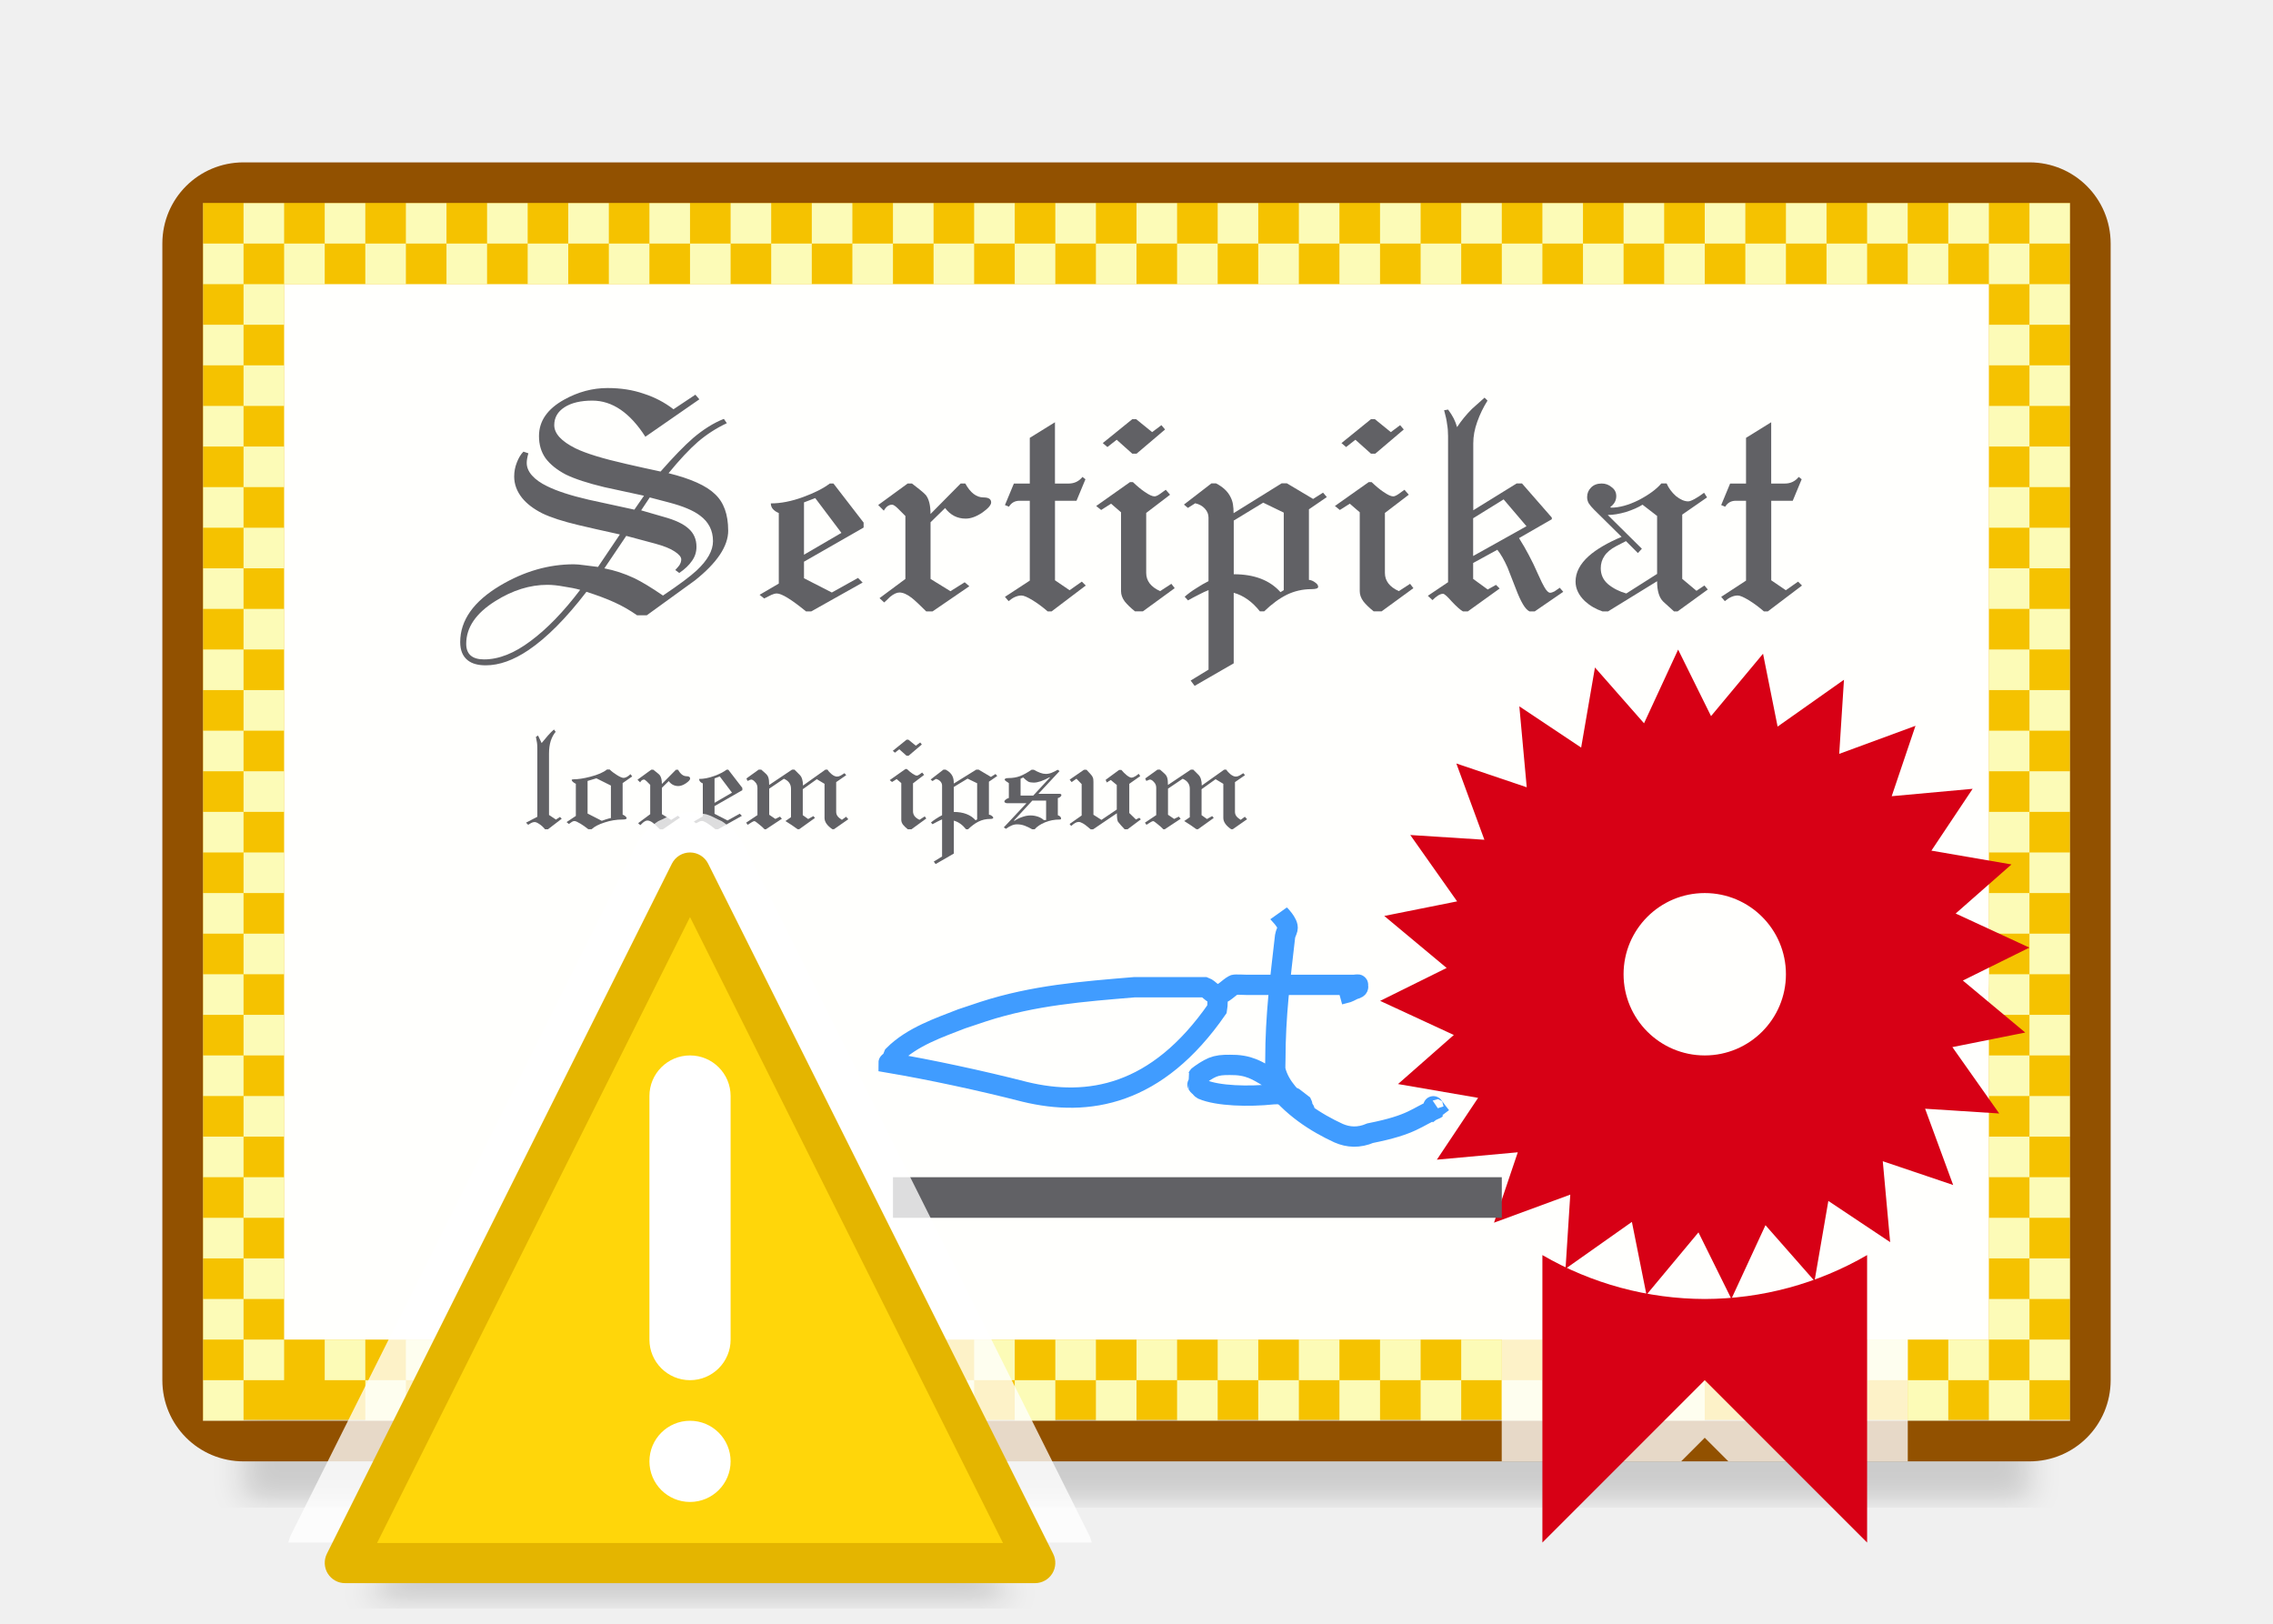
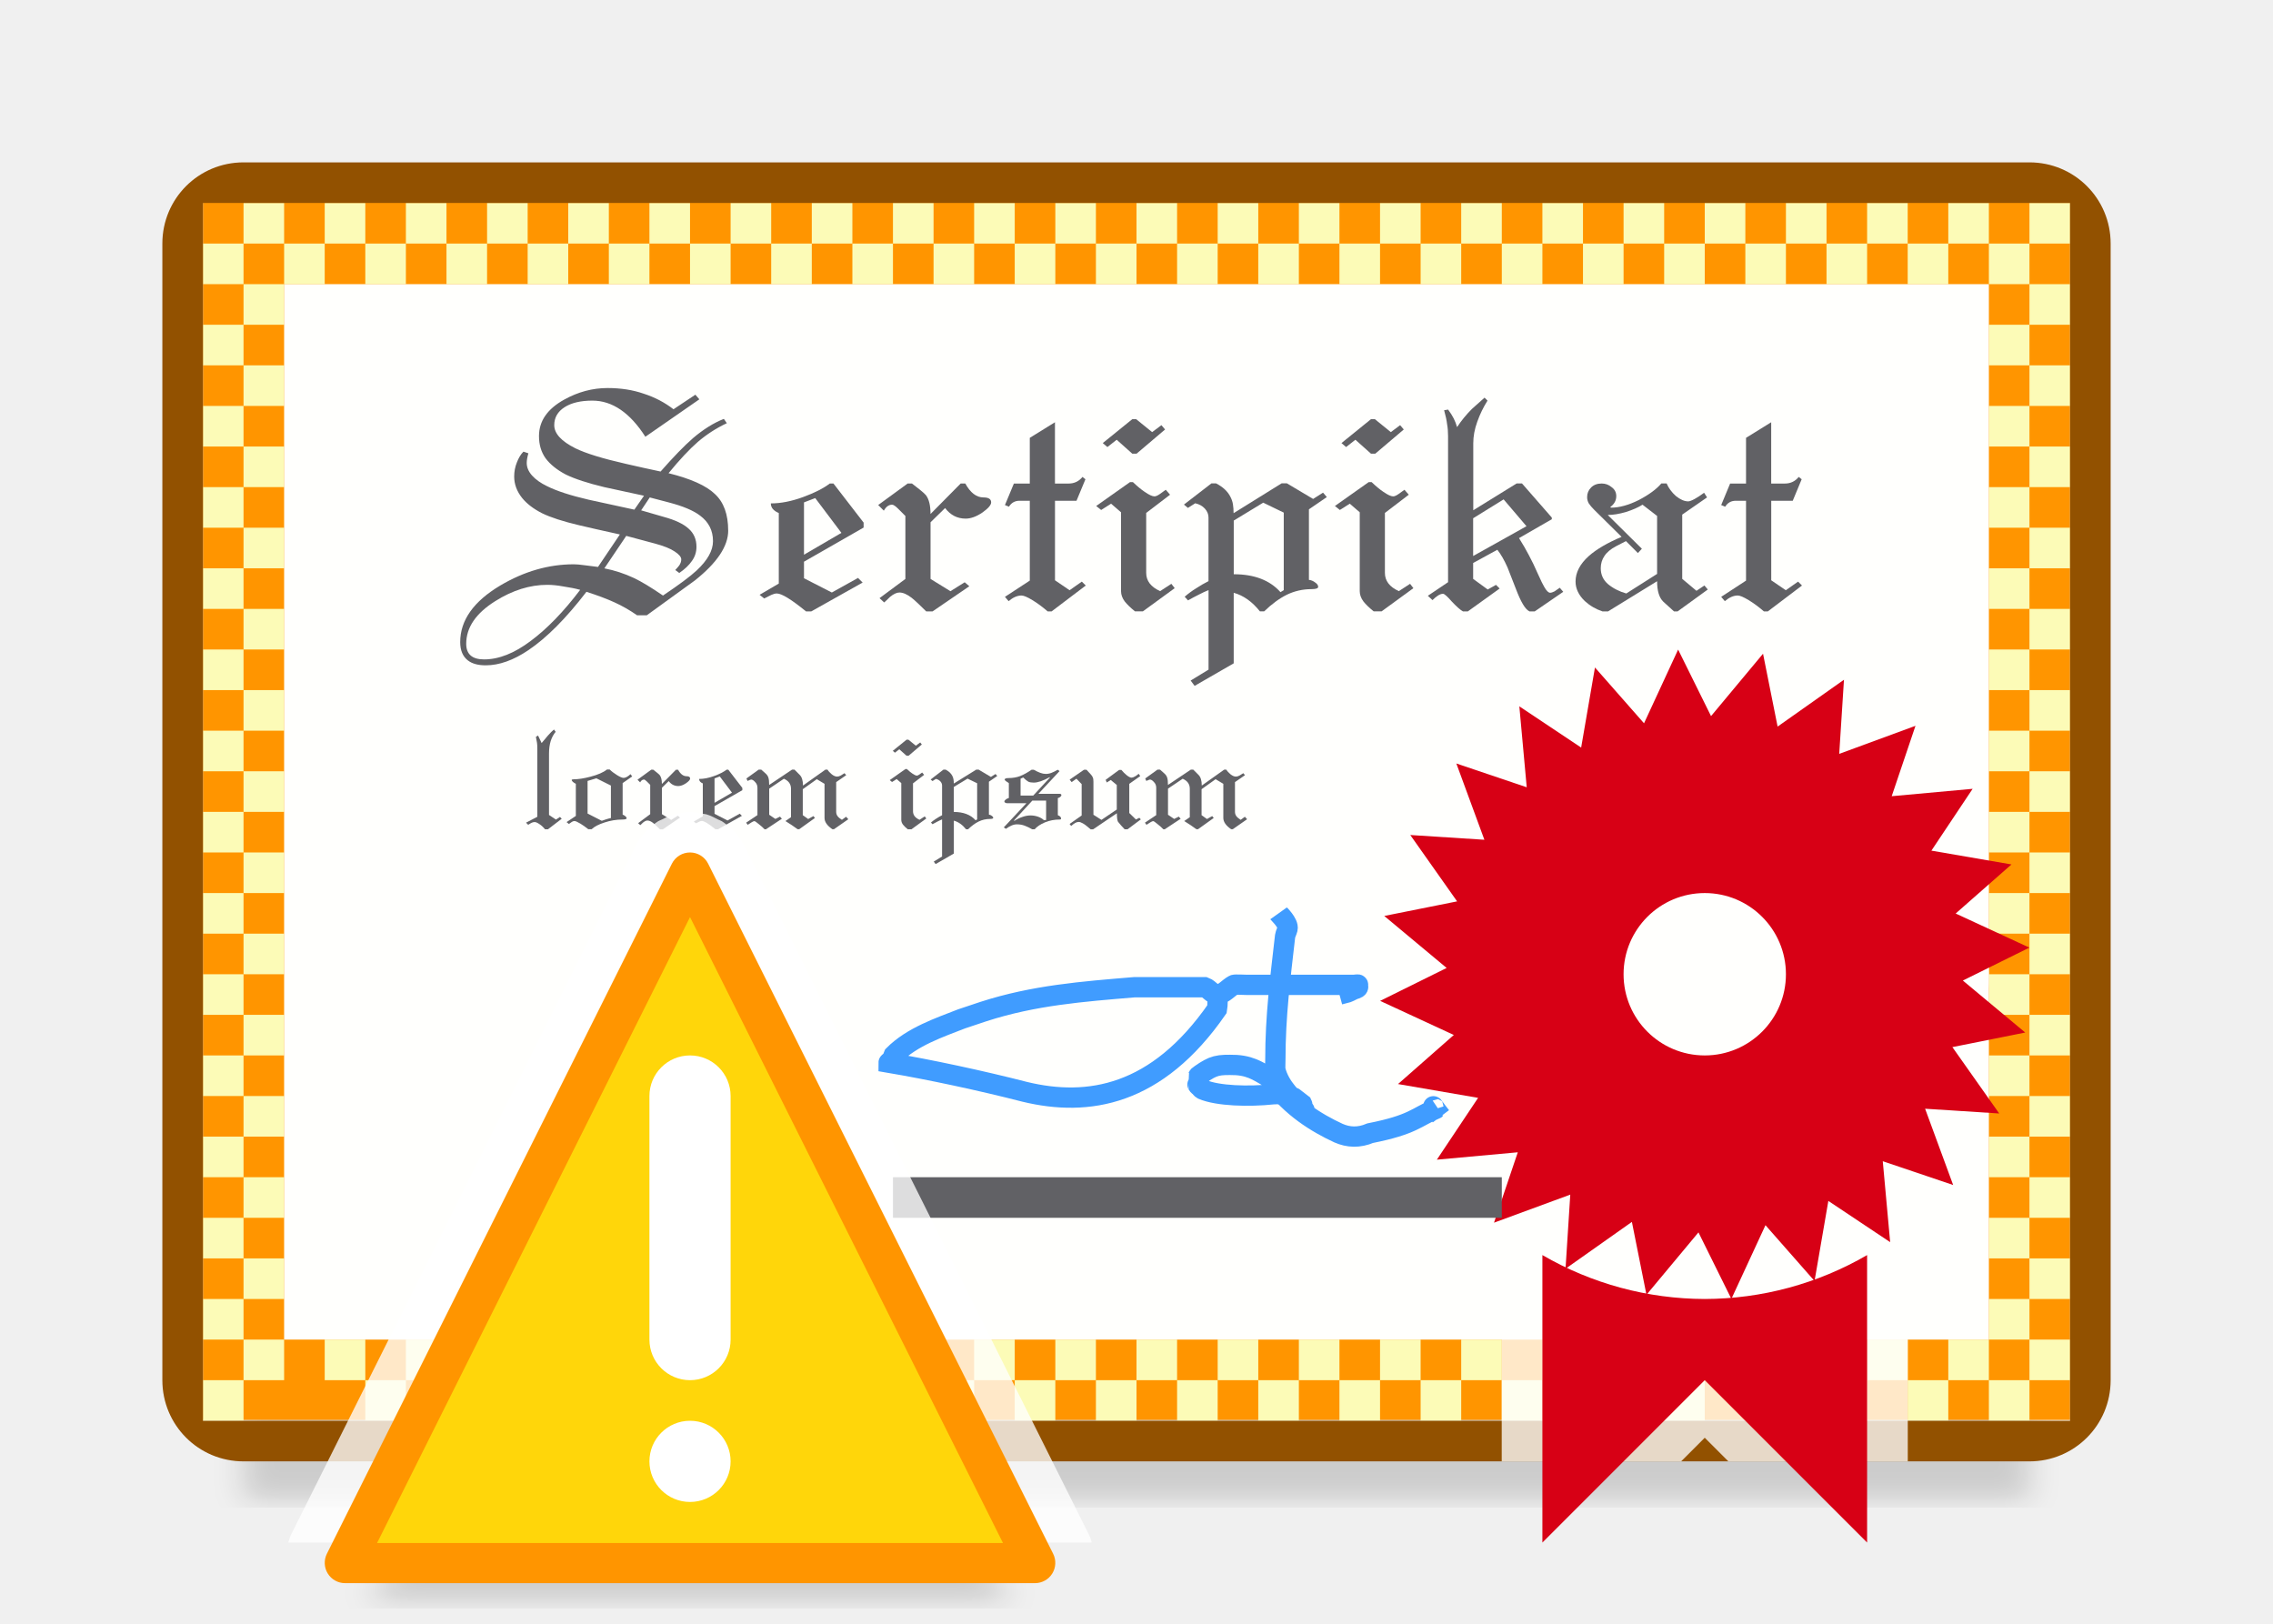
<svg xmlns="http://www.w3.org/2000/svg" viewBox="0 0 56 40">
  <filter id="a" color-interpolation-filters="sRGB" height="1.095" width="1.097" x="-.049" y="-.047">
    <feGaussianBlur stdDeviation=".366" />
  </filter>
  <path d="m11 37h12l2 2.5h-16z" filter="url(#a)" opacity=".15" stroke-width="1.015" />
  <path d="m6 34.441h44v2.559h-44z" filter="url(#a)" opacity=".15" stroke-width="1.015" />
-   <path d="m5 4.979h46v30h-46z" fill="#f5c200" />
+   <path d="m5 4.979h46v30h-46z" fill="#ff9500" />
  <g fill="#fcfbb7">
    <path d="m6 5h1v1h-1z" />
    <path d="m7 6h1v1h-1z" />
    <path d="m8 5h1v1h-1z" />
    <path d="m9 6h1v1h-1z" />
    <path d="m10 5h1v1h-1z" />
    <path d="m11 6h1v1h-1z" />
    <path d="m12 5h1v1h-1z" />
    <path d="m13 6h1v1h-1z" />
    <path d="m14 5h1v1h-1z" />
    <path d="m15 6h1v1h-1z" />
    <path d="m16 5h1v1h-1z" />
    <path d="m17 6h1v1h-1z" />
    <path d="m18 5h1v1h-1z" />
    <path d="m19 6h1v1h-1z" />
    <path d="m20 5h1v1h-1z" />
    <path d="m21 6h1v1h-1z" />
    <path d="m22 5h1v1h-1z" />
    <path d="m23 6h1v1h-1z" />
    <path d="m24 5h1v1h-1z" />
    <path d="m25 6h1v1h-1z" />
    <path d="m26 5h1v1h-1z" />
    <path d="m27 6h1v1h-1z" />
    <path d="m28 5h1v1h-1z" />
    <path d="m29 6h1v1h-1z" />
    <path d="m30 5h1v1h-1z" />
    <path d="m31 6h1v1h-1z" />
    <path d="m32 5h1v1h-1z" />
    <path d="m33 6h1v1h-1z" />
    <path d="m34 5h1v1h-1z" />
    <path d="m35 6h1v1h-1z" />
    <path d="m36 5h1v1h-1z" />
    <path d="m37 6h1v1h-1z" />
    <path d="m38 5h1v1h-1z" />
    <path d="m39 6h1v1h-1z" />
    <path d="m40 5h1v1h-1z" />
    <path d="m41 6h1v1h-1z" />
    <path d="m42 5h1v1h-1z" />
    <path d="m43 6h1v1h-1z" />
    <path d="m44 5h1v1h-1z" />
    <path d="m45 6h1v1h-1z" />
    <path d="m46 5h1v1h-1z" />
    <path d="m47 6h1v1h-1z" />
    <path d="m48 5h1v1h-1z" />
    <path d="m49 6h1v1h-1z" />
    <path d="m49 8h1v1h-1z" />
    <path d="m50 5h1v1h-1z" />
    <path d="m50 7h1v1h-1z" />
    <path d="m49 10h1v1h-1z" />
    <path d="m50 9h1v1h-1z" />
    <path d="m49 12h1v1h-1z" />
    <path d="m49 14h1v1h-1z" />
    <path d="m50 11h1v1h-1z" />
    <path d="m50 13h1v1h-1z" />
    <path d="m49 16h1v1h-1z" />
    <path d="m50 15h1v1h-1z" />
    <path d="m49 18h1v1h-1z" />
    <path d="m49 20h1v1h-1z" />
    <path d="m50 17h1v1h-1z" />
    <path d="m50 19h1v1h-1z" />
    <path d="m49 22h1v1h-1z" />
    <path d="m50 21h1v1h-1z" />
    <path d="m49 24h1v1h-1z" />
    <path d="m49 26h1v1h-1z" />
    <path d="m50 23h1v1h-1z" />
    <path d="m50 25h1v1h-1z" />
    <path d="m49 28h1v1h-1z" />
    <path d="m50 27h1v1h-1z" />
    <path d="m49 30h1v1h-1z" />
    <path d="m49 32h1v1h-1z" />
    <path d="m50 29h1v1h-1z" />
    <path d="m50 31h1v1h-1z" />
    <path d="m49 34h1v1h-1z" />
    <path d="m50 33h1v1h-1z" />
    <path d="m5 6h1v1h-1z" />
    <path d="m5 8h1v1h-1z" />
    <path d="m5 10h1v1h-1z" />
    <path d="m5 12h1v1h-1z" />
    <path d="m5 14h1v1h-1z" />
    <path d="m5 16h1v1h-1z" />
    <path d="m5 18h1v1h-1z" />
    <path d="m5 20h1v1h-1z" />
    <path d="m5 22h1v1h-1z" />
    <path d="m5 24h1v1h-1z" />
    <path d="m5 26h1v1h-1z" />
    <path d="m5 28h1v1h-1z" />
    <path d="m5 30h1v1h-1z" />
    <path d="m5 32h1v1h-1z" />
    <path d="m5 34h1v1h-1z" />
    <path d="m6 7h1v1h-1z" />
    <path d="m6 9h1v1h-1z" />
    <path d="m6 11h1v1h-1z" />
    <path d="m6 13h1v1h-1z" />
    <path d="m6 15h1v1h-1z" />
    <path d="m6 17h1v1h-1z" />
    <path d="m6 19h1v1h-1z" />
    <path d="m6 21h1v1h-1z" />
    <path d="m6 23h1v1h-1z" />
    <path d="m6 25h1v1h-1z" />
    <path d="m6 27h1v1h-1z" />
    <path d="m6 29h1v1h-1z" />
    <path d="m6 31h1v1h-1z" />
    <path d="m6 33h1v1h-1z" />
    <path d="m8 33h1v1h-1z" />
    <path d="m9 34h1v1h-1z" />
    <path d="m10 33h1v1h-1z" />
    <path d="m11 34h1v1h-1z" />
    <path d="m12 33h1v1h-1z" />
    <path d="m13 34h1v1h-1z" />
    <path d="m14 33h1v1h-1z" />
    <path d="m15 34h1v1h-1z" />
    <path d="m16 33h1v1h-1z" />
    <path d="m17 34h1v1h-1z" />
    <path d="m18 33h1v1h-1z" />
    <path d="m19 34h1v1h-1z" />
    <path d="m20 33h1v1h-1z" />
    <path d="m21 34h1v1h-1z" />
    <path d="m22 33h1v1h-1z" />
    <path d="m23 34h1v1h-1z" />
    <path d="m24 33h1v1h-1z" />
    <path d="m25 34h1v1h-1z" />
    <path d="m26 33h1v1h-1z" />
    <path d="m27 34h1v1h-1z" />
    <path d="m28 33h1v1h-1z" />
    <path d="m29 34h1v1h-1z" />
    <path d="m30 33h1v1h-1z" />
    <path d="m31 34h1v1h-1z" />
    <path d="m32 33h1v1h-1z" />
    <path d="m33 34h1v1h-1z" />
    <path d="m34 33h1v1h-1z" />
    <path d="m35 34h1v1h-1z" />
    <path d="m36 33h1v1h-1z" />
    <path d="m37 34h1v1h-1z" />
    <path d="m38 33h1v1h-1z" />
    <path d="m39 34h1v1h-1z" />
    <path d="m40 33h1v1h-1z" />
    <path d="m41 34h1v1h-1z" />
    <path d="m42 33h1v1h-1z" />
    <path d="m43 34h1v1h-1z" />
    <path d="m44 33h1v1h-1z" />
    <path d="m45 34h1v1h-1z" />
    <path d="m46 33h1v1h-1z" />
    <path d="m47 34h1v1h-1z" />
    <path d="m48 33h1v1h-1z" />
  </g>
  <path d="m6 4c-1.108 0-2 .892-2 2v28c0 1.108.892 2 2 2h31 10 3c1.108 0 2-.892 2-2v-28c0-1.108-.892-2-2-2zm-1 1h46v30h-4-10-32z" fill="#925100" />
  <path d="m42 17c-3.854 0-7 3.146-7 7 0 2.694 1.585 4.971 3.826 6.141-.101-.052-.226-.031-.324-.088-.667-.387-1.502.094-1.502.865v.004l-.002-.004v5.082h4.42l.582-.582.582.582h4.42v-5.082l-.002.004v-.004c0-.771-.835-1.252-1.502-.865-.099.057-.223.036-.324.088 2.241-1.17 3.826-3.447 3.826-6.141 0-3.854-3.146-7-7-7z" fill="#fff" fill-opacity=".784" />
  <path d="m7 7h42v26h-42z" fill="#fffffd" />
  <path d="m41.344 16.002-.84 1.816-1.209-1.375-.34 1.973-1.523-1.016.182 1.994-1.734-.586.691 1.879-1.826-.117 1.154 1.635-1.795.359 1.537 1.281-1.639.811 1.816.84-1.375 1.209 1.973.34-1.016 1.523 1.994-.182-.586 1.734 1.879-.691-.117 1.826 1.635-1.154.359 1.795 1.281-1.537.811 1.639.84-1.816 1.209 1.375.34-1.973 1.523 1.016-.182-1.994 1.734.586-.691-1.879 1.826.117-1.154-1.635 1.795-.359-1.537-1.281 1.639-.811-1.816-.84 1.375-1.209-1.973-.34 1.016-1.523-1.994.182.586-1.734-1.879.691.117-1.826-1.635 1.154-.359-1.795-1.281 1.537zm.656 5.998a2 2 0 0 1 2 2 2 2 0 0 1 -2 2 2 2 0 0 1 -2-2 2 2 0 0 1 2-2z" fill="#d70015" />
  <path d="m38 30.918v7.082l4-4 4 4v-7.082a8 8 0 0 1 -4 1.082 8 8 0 0 1 -4-1.082z" fill="#d70015" fill-rule="evenodd" />
  <path d="m30 24.5c-.006.12.004.242-.017.36-1.483 2.14-3.174 2.414-4.734 2.037-1.086-.279-2.331-.545-3.356-.719 0-.02.046.014.06 0s-.009-.042 0-.06c.013-.025.047-.035.06-.06.009-.018-.009-.042 0-.06.457-.462 1.141-.688 1.678-.899.18-.06.36-.12.539-.18 1.242-.402 2.446-.493 3.715-.599h.24c.489-0 1.031 0 1.498 0 .114.041.196.19.317.18.156-.013.264-.168.402-.239.023-.012.278 0 .3 0h1.738.659.24.06c.02 0 .06-.02.06 0 0 .02-.06-.02-.06 0 0 .028.073.035.06.06-.02.04-.08.04-.12.06-.187.094-.077.048-.339.12" fill="none" stroke="#409cff" stroke-width=".5" />
  <path d="m22 29h15v1h-15z" fill="#616165" />
  <path d="m31.5 22.5c.005.007.255.243.221.382-.015.061-.05.117-.06.18-.117 1.034-.24 1.946-.24 3.056 0 .014-.007.226 0 .24.115.455.454.708.659.959.13.049.036.072 0 0-.018-.036.018-.084 0-.12-.467-.366.001 0-.539-.24-.059-.01-.12 0-.18 0-.592.063-1.361.043-1.738-.12-.025-.013-.04-.04-.06-.06s-.047-.035-.06-.06c-.002-.003-.002-.177 0-.18.013-.025.035-.047.06-.06.338-.237.437-.255.899-.24.42.03.608.205.899.36.014.014-.009.042 0 .06.448.617 1.065 1.003 1.618 1.258.241.105.498.119.779 0 1.055-.209 1.128-.392 1.618-.599-.02.02-.076-.083-.06-.06.057.084.123.162.184.243" fill="none" stroke="#409cff" stroke-width=".5" />
  <g fill="#616165" stroke-width=".204">
    <path d="m17.941 13.069q0 .579-.824 1.232-.596.433-1.183.857h-.237q-.269-.188-.555-.318-.286-.131-.694-.261-.751.979-1.428 1.436-.555.375-1.053.375-.286 0-.441-.122-.188-.147-.188-.449 0-.808.988-1.396.881-.522 1.812-.522.098 0 .269.024.171.024.326.041l.539-.8q-.669-.147-1.012-.229-.588-.139-.906-.294-.318-.163-.49-.375-.196-.245-.196-.53 0-.18.065-.343.065-.171.163-.269l.122.041q-.041.139-.041.237 0 .163.131.31.131.147.367.261.359.18 1.028.335.563.122 1.126.245l.237-.343q-.49-.106-.979-.212-.612-.147-.947-.31-.326-.171-.498-.4-.163-.229-.163-.547 0-.555.62-.898.514-.286 1.069-.286.49 0 .89.139.408.131.735.384l.539-.359.098.114-1.33.922q-.571-.89-1.306-.89-.433 0-.686.163-.253.163-.253.441 0 .31.522.571.384.188 1.249.384.424.098.849.188.473-.539.8-.824.384-.326.759-.473l.073.106q-.384.18-.71.457-.318.277-.726.775.824.204 1.143.514.326.302.326.898zm-.375.261q0-.392-.318-.628-.245-.188-.775-.326l-.465-.122-.212.318.563.163q.416.114.604.286.196.171.196.449 0 .196-.114.351-.106.155-.31.294l-.098-.073q.082-.09.098-.114.049-.073.049-.147 0-.09-.163-.196-.155-.106-.49-.196l-.702-.188-.539.8q.375.073.726.237.277.131.718.433.596-.4.832-.62.4-.375.4-.718zm-3.273 1.2q-.18-.049-.408-.082-.22-.041-.4-.041-.645 0-1.281.4-.718.449-.718 1.053 0 .384.441.384.547 0 1.151-.457.604-.449 1.216-1.257z" />
    <path d="m21.277 12.996-1.469.841v.408l.686.351.645-.359.114.114-1.265.71h-.131q-.539-.441-.718-.441-.057 0-.131.033-.073.033-.18.09l-.114-.09.473-.277v-1.738q-.196-.082-.196-.237.367 0 .792-.155.424-.155.661-.335h.09l.743.963zm-.547.131-.645-.857-.277.106v1.289z" />
    <path d="m24.419 12.376q0 .098-.22.253-.22.147-.408.147-.31 0-.506-.261l-.359.351v1.396l.49.302.351-.22.114.098-.906.62h-.155q-.237-.237-.359-.335-.171-.131-.302-.131-.098 0-.229.106-.098.098-.147.139l-.114-.106.637-.473v-1.551l-.18-.18q-.098-.098-.147-.098-.122 0-.204.147l-.139-.139.726-.53h.106l.188.147q.122.098.155.139.114.147.114.465l.743-.751h.114q.188.343.449.343.188 0 .188.122z" />
    <path d="m26.75 14.424-.841.637h-.098q-.188-.163-.375-.277-.188-.114-.269-.114-.155 0-.318.139l-.09-.106.612-.4v-1.967h-.253q-.171 0-.261.147l-.098-.041.22-.53h.392v-1.126l.62-.384v1.51h.335q.212 0 .343-.163l.073.057-.22.53h-.53v1.959l.359.245.302-.212z" />
    <path d="m28.704 10.58-.702.596h-.106l-.384-.343-.229.18-.114-.098.726-.588h.098l.392.318.229-.171zm.237 3.909-.783.571h-.196q-.163-.131-.253-.245-.09-.122-.09-.253v-1.942l-.245-.212-.245.155-.122-.098.832-.588h.073q.163.155.286.237.163.114.245.114.049 0 .131-.057.09-.065.147-.106l.106.122-.588.449v1.477q0 .294.343.449l.277-.18z" />
    <path d="m32.689 12.245-.441.302v1.738q.082.008.155.065.073.049.073.106 0 .057-.163.057-.326 0-.612.139-.277.139-.555.408h-.106q-.286-.359-.645-.457v1.738l-.963.555-.098-.131.441-.269v-1.959q-.106.041-.245.114-.131.065-.261.139l-.082-.09q.131-.114.277-.204.147-.098.31-.18v-1.567q0-.122-.09-.22-.09-.098-.237-.131l-.18.114-.098-.082.677-.522h.114q.253.131.351.326.049.09.065.188.016.098.016.22l1.183-.735h.131l.645.384.245-.155zm-1.061 2.293v-1.91l-.506-.245-.726.441v1.322q.759 0 1.151.441z" />
    <path d="m34.585 10.58-.702.596h-.106l-.384-.343-.229.18-.114-.098.726-.588h.098l.392.318.229-.171zm.237 3.909-.783.571h-.196q-.163-.131-.253-.245-.09-.122-.09-.253v-1.942l-.245-.212-.245.155-.122-.098.832-.588h.073q.163.155.286.237.163.114.245.114.049 0 .131-.057.09-.065.147-.106l.106.122-.588.449v1.477q0 .294.343.449l.277-.18z" />
    <path d="m38.514 14.579-.702.482h-.131q-.082-.041-.163-.18-.082-.139-.171-.375-.204-.514-.204-.522-.122-.277-.253-.441l-.596.326v.392l.359.261.204-.114.09.09-.783.563h-.122q-.09-.049-.269-.237-.171-.196-.22-.196-.057 0-.122.041-.065.041-.139.114l-.114-.106.498-.335v-3.599q0-.163-.024-.294-.016-.139-.073-.343l.098-.016q.09.122.139.22.049.098.082.212.155-.237.367-.449.204-.18.31-.277l.073.073q-.155.245-.253.522-.098.269-.098.53v1.649l1.069-.661h.131l.735.841v.041l-.808.465q.139.22.245.424.106.196.22.457.114.253.155.318.082.147.147.147.041 0 .106-.033.024-.016.131-.09zm-.906-1.616-.563-.661-.751.465v.93z" />
    <path d="m42.075 14.522-.743.539h-.09l-.261-.237q-.155-.147-.155-.506l-1.208.743h-.139q-.245-.082-.433-.253-.229-.22-.229-.482 0-.335.326-.628.286-.253.808-.473l-.677-.669q-.082-.082-.131-.155-.041-.073-.041-.155 0-.139.098-.237.098-.098.261-.098.139 0 .245.09.114.082.114.22 0 .163-.147.269l.016.016q.31 0 .686-.188.375-.196.555-.408h.131q.073.171.229.31.163.131.302.131.049 0 .155-.057.106-.057.237-.155l.073.114-.612.424v1.583l.351.294.196-.131zm-1.249-.384v-1.428l-.359-.277q-.155.098-.408.18-.253.073-.449.073l.841.832-.098.106-.294-.294-.237.122q-.204.106-.294.245-.09.131-.09.302 0 .237.18.392.188.155.449.229z" />
    <path d="m44.396 14.424-.841.637h-.098q-.188-.163-.375-.277-.188-.114-.269-.114-.155 0-.318.139l-.09-.106.612-.4v-1.967h-.253q-.171 0-.261.147l-.098-.041.22-.53h.392v-1.126l.62-.384v1.51h.335q.212 0 .343-.163l.073.057-.22.53h-.53v1.959l.359.245.302-.212z" />
  </g>
  <g fill="#616165" stroke-width=".095">
    <path d="m13.839 20.17-.339.259h-.072q-.069-.084-.141-.129-.072-.049-.114-.049-.034 0-.069.015-.034.015-.091.053l-.053-.053.278-.145v-1.678q0-.095-.008-.145-.008-.053-.027-.145l.053-.034.088.186q.145-.171.156-.186.084-.095.148-.148l.042.057q-.076.088-.122.225-.042.137-.042.308v1.515l.171.114.099-.065z" />
    <path d="m15.576 19.127-.236.164v.776q.038.015.069.042.03.027.03.046 0 .034-.103.034-.225 0-.441.072-.217.069-.32.167h-.08q-.122-.095-.194-.137-.107-.065-.148-.065-.03 0-.061.019-.008.004-.076.053l-.057-.046.228-.152v-.792q-.042-.019-.072-.046-.03-.027-.03-.046 0-.019.053-.019.164 0 .4-.061.282-.072.415-.179h.069q.069.069.179.137.11.069.164.069.034 0 .084-.027.049-.03.084-.065zm-.525 1.024v-.799l-.358-.179-.217.065v.803l.35.179q.034-.015.099-.034.069-.023.126-.034z" />
    <path d="m17.004 19.177q0 .046-.103.118-.103.069-.19.069-.145 0-.236-.122l-.167.164v.651l.228.141.164-.103.053.046-.422.289h-.072q-.11-.11-.167-.156-.08-.061-.141-.061-.046 0-.107.049-.046.046-.069.065l-.053-.049.297-.221v-.723l-.084-.084q-.046-.046-.069-.046-.057 0-.095.069l-.065-.065.339-.247h.049l.088.069q.057.046.072.065.053.069.053.217l.346-.35h.053q.088.16.209.16.088 0 .088.057z" />
    <path d="m18.289 19.466-.685.392v.19l.32.164.301-.167.053.053-.59.331h-.061q-.251-.205-.335-.205-.027 0-.061.015-.034.015-.084.042l-.053-.042.221-.129v-.811q-.091-.038-.091-.11.171 0 .369-.072.198-.072.308-.156h.042l.346.449zm-.255.061-.301-.4-.129.049v.601z" />
    <path d="m20.9 20.181-.354.247h-.038q-.194-.133-.194-.278v-.841l-.19-.114-.346.247v.639l.133.095.129-.072.038.046-.388.278h-.038q-.046-.034-.141-.099-.08-.049-.16-.103l.137-.095v-.7q0-.171-.175-.247l-.362.244v.643l.152.103.114-.057.046.053-.392.259h-.034q-.057-.061-.145-.129-.084-.072-.107-.072-.019 0-.069.03-.049.03-.095.061l-.038-.053.278-.186v-.674q0-.084-.057-.141-.053-.061-.099-.061-.011 0-.088.034l-.027-.061.301-.217h.065l.099.088q.061.053.076.11.019.057.019.179l.563-.377h.061l.129.129q.08.08.08.263l.552-.392h.053q.034.057.103.114.072.057.133.057.042 0 .091-.027.011-.008.091-.057l.042.049-.247.171v.731q0 .061.034.107.034.046.107.091l.103-.076z" />
    <path d="m22.711 18.34-.327.278h-.049l-.179-.16-.107.084-.053-.046.339-.274h.046l.183.148.107-.08zm.11 1.823-.365.266h-.091q-.076-.061-.118-.114-.042-.057-.042-.118v-.906l-.114-.099-.114.072-.057-.046.388-.274h.034q.076.072.133.11.076.053.114.053.023 0 .061-.027.042-.03.069-.049l.049.057-.274.209v.689q0 .137.16.209l.129-.084z" />
    <path d="m24.569 19.116-.205.141v.811q.038.004.072.03.034.023.034.049 0 .027-.076.027-.152 0-.285.065-.129.065-.259.19h-.049q-.133-.167-.301-.213v.811l-.449.259-.046-.061.205-.126v-.913q-.049.019-.114.053-.061.03-.122.065l-.038-.042q.061-.053.129-.095.069-.046.145-.084v-.731q0-.057-.042-.103-.042-.046-.11-.061l-.084.053-.046-.038.316-.244h.053q.118.061.164.152.023.042.03.088.008.046.008.103l.552-.342h.061l.301.179.114-.072zm-.495 1.069v-.89l-.236-.114-.339.205v.616q.354 0 .537.205z" />
    <path d="m26.15 19.588q0 .019-.027.042-.027.023-.061.03v.422q.08.03.08.084 0 .023-.038.023-.19 0-.358.069-.167.069-.255.171h-.061q-.091-.053-.183-.088-.091-.034-.19-.034-.069 0-.137.03-.069.03-.137.08l-.053-.034.559-.597h-.483q-.019 0-.038-.011-.023-.011-.023-.03 0-.023.034-.049.034-.027.076-.038v-.365q-.015-.015-.061-.042-.042-.03-.042-.046 0-.038.099-.038.152 0 .282-.049.133-.053.282-.156h.053q.088.049.16.076.072.027.137.027.072 0 .141-.027.072-.027.152-.076l.046.034-.521.559h.518q.049 0 .049.034zm-.282-.434-.008-.008q-.24.133-.392.133-.084 0-.133-.023-.049-.027-.126-.103l-.065.03v.415h.312zm-.095 1.047v-.479h-.339l-.453.491.011.008q.091-.061.194-.095.103-.038.202-.038.095 0 .183.03.088.03.145.084z" />
    <path d="m28.107 20.185-.327.244h-.072l-.088-.095-.076-.091q-.027-.049-.027-.209l-.586.396h-.061q-.129-.114-.194-.148-.061-.034-.099-.034-.042 0-.084.023-.042.023-.103.076l-.038-.049.297-.209v-.773l-.129-.133-.118.084-.049-.061.354-.244h.061l.099.107q.046.049.057.084.015.03.015.107v.811l.198.126.377-.255v-.605l-.148-.122-.099.061-.027-.065.331-.244h.057q.057.069.129.129.076.061.122.061.03 0 .084-.03.03-.015.091-.065l.038.057-.27.19v.719l.164.16.084-.042z" />
    <path d="m30.725 20.181-.354.247h-.038q-.194-.133-.194-.278v-.841l-.19-.114-.346.247v.639l.133.095.129-.072.038.046-.388.278h-.038q-.046-.034-.141-.099-.08-.049-.16-.103l.137-.095v-.7q0-.171-.175-.247l-.362.244v.643l.152.103.114-.057.046.053-.392.259h-.034q-.057-.061-.145-.129-.084-.072-.107-.072-.019 0-.069.03-.049.03-.095.061l-.038-.053.278-.186v-.674q0-.084-.057-.141-.053-.061-.099-.061-.011 0-.088.034l-.027-.061.301-.217h.065l.099.088q.061.053.076.11.019.057.019.179l.563-.377h.061l.129.129q.08.08.08.263l.552-.392h.053q.034.057.103.114.072.057.133.057.042 0 .091-.027.011-.008.091-.057l.042.049-.247.171v.731q0 .061.034.107.034.046.107.091l.103-.076z" />
  </g>
  <g transform="translate(6 2)">
    <path d="m16.988 18c-.097.001-.191.023-.285.043-.036.008-.072.007-.107.018-.098.029-.189.075-.279.123-.033.017-.07.027-.102.047-.089.055-.166.127-.242.199-.024.023-.055.038-.078.062-.001.001-.001.001-.002.002-.093.101-.173.215-.234.338l-5.658 11.314-2.842 5.684a1 1 0 0 1 0 .002c-.026.053-.037.112-.057.168h4.898 2.246 5.508 2.246 4.898c-.02-.056-.03-.115-.057-.168a1 1 0 0 0 0-.002l-2.842-5.684-5.658-11.314c-.062-.124-.142-.239-.236-.34-.023-.025-.054-.04-.078-.062-.076-.072-.153-.144-.242-.199-.032-.02-.068-.029-.102-.047-.091-.048-.181-.094-.279-.123-.035-.01-.072-.01-.107-.018-.094-.02-.189-.042-.285-.043-.004-0-.008.002-.012.002-.004-0-.008-.002-.012-.002z" fill="#fff" fill-opacity=".784" transform="translate(-6)" />
-     <path d="m11.004 19a.5.5 0 0 0 -.451.277l-8.5 17a.5.5 0 0 0 .447.723h17a.5.5 0 0 0 .447-.723l-8.5-17a.5.5 0 0 0 -.443-.277z" fill="#e4b500" />
+     <path d="m11.004 19a.5.5 0 0 0 -.451.277l-8.5 17a.5.5 0 0 0 .447.723h17a.5.5 0 0 0 .447-.723l-8.5-17a.5.5 0 0 0 -.443-.277z" fill="#ff9500" />
    <path d="m11 20.592-7.711 15.42h15.422z" fill="#ffd60a" />
    <g fill="#fff">
      <rect height="8" ry="1" width="2" x="10" y="24" />
      <circle cx="11" cy="34" r="1" />
    </g>
  </g>
</svg>
